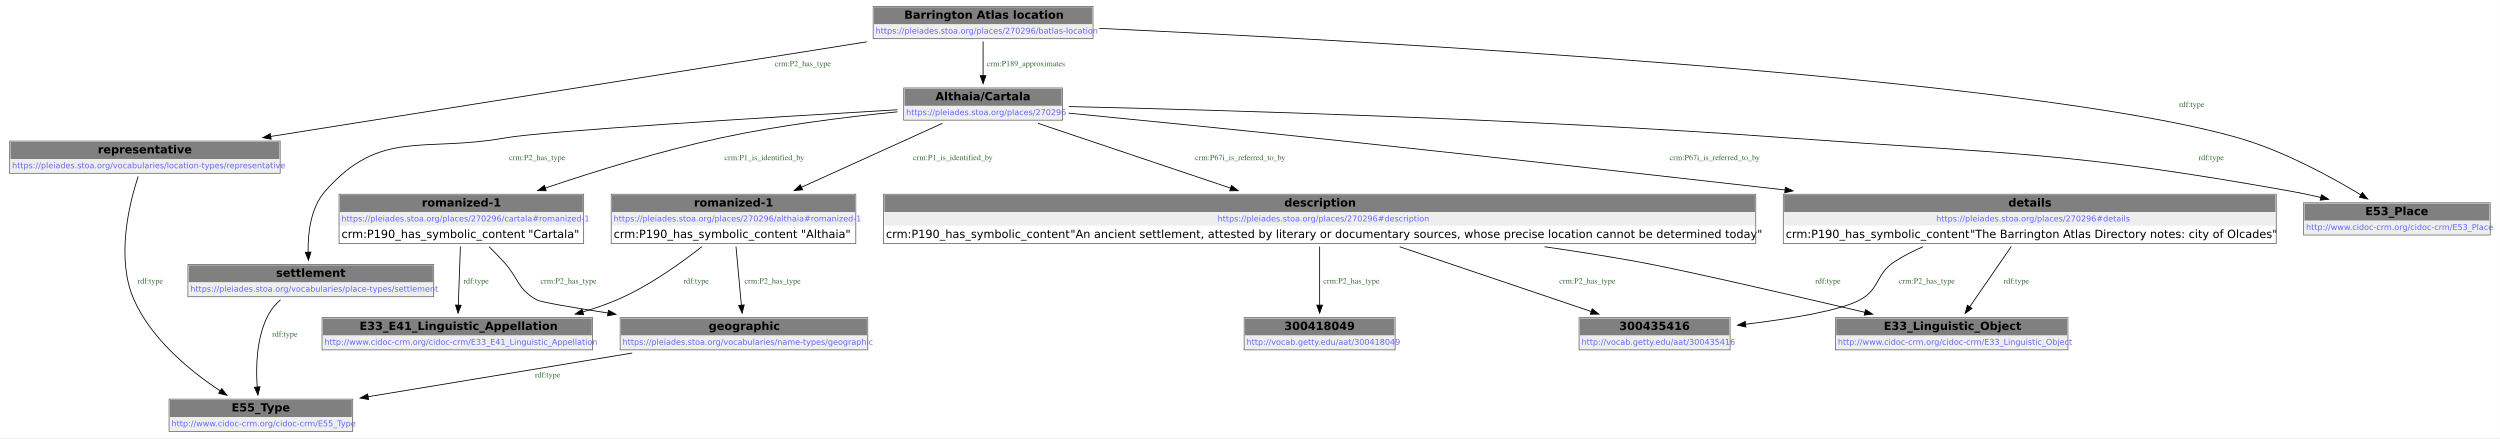
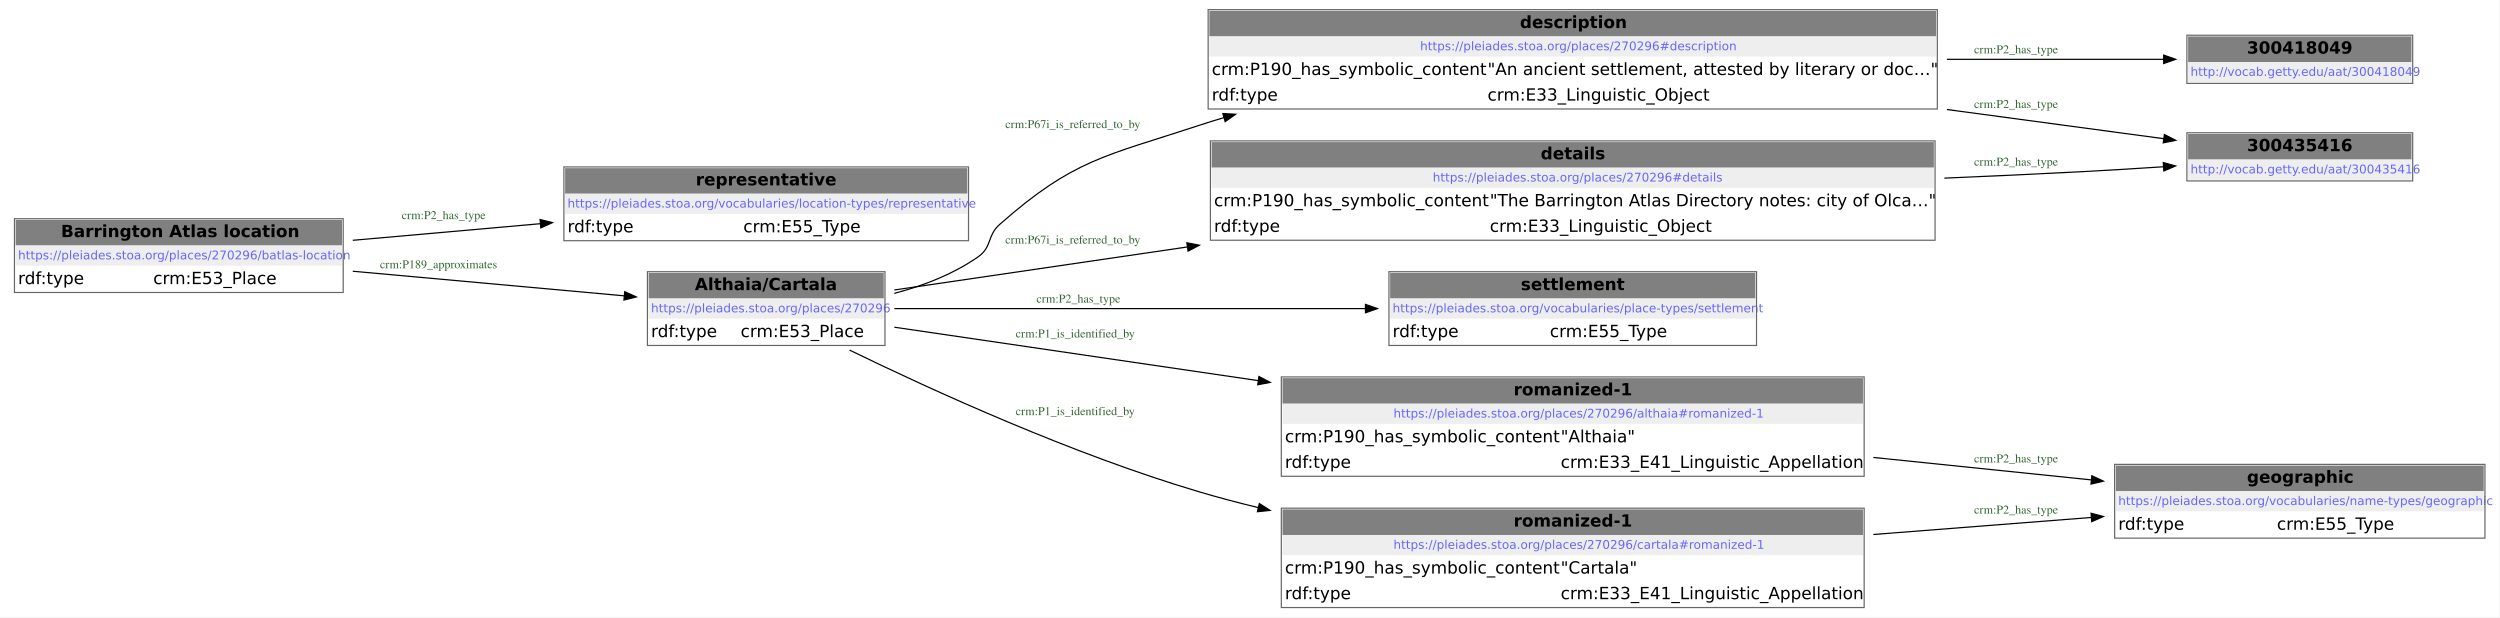
- <svg xmlns="http://www.w3.org/2000/svg" xmlns:xlink="http://www.w3.org/1999/xlink" width="3105pt" height="544pt" viewBox="0.00 0.00 3105.00 544.00">
-   <g id="graph0" class="graph" transform="scale(1 1) rotate(0) translate(4 539.75)">
-     <polygon fill="white" stroke="none" points="-4,4 -4,-539.75 3100.88,-539.75 3100.88,4 -4,4" />
+ <svg xmlns="http://www.w3.org/2000/svg" xmlns:xlink="http://www.w3.org/1999/xlink" width="2076pt" height="513pt" viewBox="0.00 0.00 2076.00 513.00">
+   <g id="graph0" class="graph" transform="scale(1 1) rotate(0) translate(4 508.5)">
+     <polygon fill="white" stroke="none" points="-4,4 -4,-508.5 2071.5,-508.5 2071.5,4 -4,4" />
    <g id="node1" class="node">
-       <polygon fill="grey" stroke="none" points="1081.5,-509.5 1081.5,-530.75 1352.5,-530.75 1352.5,-509.5 1081.5,-509.5" />
-       <text xml:space="preserve" text-anchor="start" x="1119.12" y="-516.45" font-family="DejaVu Sans" font-weight="bold" font-size="14.00">Barrington Atlas location</text>
+       <polygon fill="grey" stroke="none" points="9,-304.62 9,-325.88 280,-325.88 280,-304.62 9,-304.62" />
+       <text xml:space="preserve" text-anchor="start" x="46.62" y="-311.57" font-family="DejaVu Sans" font-weight="bold" font-size="14.00">Barrington Atlas location</text>
      <g id="a_node1_0">
        <a xlink:href="https://pleiades.stoa.org/places/270296/batlas-location" xlink:title="&lt;TABLE&gt;">
-           <polygon fill="#eeeeee" stroke="none" points="1081.5,-492.75 1081.5,-509.5 1352.5,-509.5 1352.5,-492.75 1081.5,-492.75" />
-           <text xml:space="preserve" text-anchor="start" x="1083.5" y="-498" font-family="DejaVu Sans" font-size="10.00" fill="#6666ff">https://pleiades.stoa.org/places/270296/batlas-location</text>
-         </a>
-       </g>
-       <polygon fill="none" stroke="#666666" points="1080.5,-491.75 1080.5,-531.75 1353.5,-531.75 1353.5,-491.75 1080.5,-491.75" />
+           <polygon fill="#eeeeee" stroke="none" points="9,-287.88 9,-304.62 280,-304.62 280,-287.88 9,-287.88" />
+           <text xml:space="preserve" text-anchor="start" x="11" y="-293.12" font-family="DejaVu Sans" font-size="10.00" fill="#6666ff">https://pleiades.stoa.org/places/270296/batlas-location</text>
+         </a>
+       </g>
+       <text xml:space="preserve" text-anchor="start" x="11" y="-272.57" font-family="DejaVu Sans" font-size="14.00">rdf:type</text>
+       <text xml:space="preserve" text-anchor="start" x="123.25" y="-272.57" font-family="DejaVu Sans" font-size="14.00">crm:E53_Place</text>
+       <polygon fill="none" stroke="#666666" points="8,-265.62 8,-326.88 281,-326.88 281,-265.62 8,-265.62" />
    </g>
    <g id="node2" class="node">
-       <polygon fill="grey" stroke="none" points="9,-342.25 9,-363.5 343,-363.5 343,-342.25 9,-342.25" />
-       <text xml:space="preserve" text-anchor="start" x="117.5" y="-349.2" font-family="DejaVu Sans" font-weight="bold" font-size="14.00">representative</text>
+       <polygon fill="grey" stroke="none" points="465.25,-347.62 465.25,-368.88 799.25,-368.88 799.25,-347.62 465.25,-347.62" />
+       <text xml:space="preserve" text-anchor="start" x="573.75" y="-354.57" font-family="DejaVu Sans" font-weight="bold" font-size="14.00">representative</text>
      <g id="a_node2_1">
        <a xlink:href="https://pleiades.stoa.org/vocabularies/location-types/representative" xlink:title="&lt;TABLE&gt;">
-           <polygon fill="#eeeeee" stroke="none" points="9,-325.5 9,-342.25 343,-342.25 343,-325.5 9,-325.5" />
-           <text xml:space="preserve" text-anchor="start" x="11" y="-330.75" font-family="DejaVu Sans" font-size="10.00" fill="#6666ff">https://pleiades.stoa.org/vocabularies/location-types/representative</text>
-         </a>
-       </g>
-       <polygon fill="none" stroke="#666666" points="8,-324.5 8,-364.5 344,-364.5 344,-324.5 8,-324.5" />
+           <polygon fill="#eeeeee" stroke="none" points="465.25,-330.88 465.25,-347.62 799.25,-347.62 799.25,-330.88 465.25,-330.88" />
+           <text xml:space="preserve" text-anchor="start" x="467.25" y="-336.12" font-family="DejaVu Sans" font-size="10.00" fill="#6666ff">https://pleiades.stoa.org/vocabularies/location-types/representative</text>
+         </a>
+       </g>
+       <text xml:space="preserve" text-anchor="start" x="467.25" y="-315.57" font-family="DejaVu Sans" font-size="14.00">rdf:type</text>
+       <text xml:space="preserve" text-anchor="start" x="613.25" y="-315.57" font-family="DejaVu Sans" font-size="14.00">crm:E55_Type</text>
+       <polygon fill="none" stroke="#666666" points="464.25,-308.62 464.25,-369.88 800.25,-369.88 800.25,-308.62 464.25,-308.62" />
    </g>
    <g id="edge1" class="edge">
-       <path fill="none" stroke="BLACK" d="M1072.53,-487.82C877.82,-456.91 532.55,-402.1 332.07,-370.27" />
-       <polygon fill="BLACK" stroke="BLACK" points="332.78,-366.84 322.35,-368.73 331.68,-373.76 332.78,-366.84" />
-       <text xml:space="preserve" text-anchor="start" x="953.7" y="-457.45" font-family="Times,serif" font-size="14.00"> </text>
-       <text xml:space="preserve" text-anchor="start" x="958.2" y="-457.45" font-family="Times,serif" font-size="10.00" fill="#336633">crm:P2_has_type</text>
-       <text xml:space="preserve" text-anchor="start" x="1044.45" y="-457.45" font-family="Times,serif" font-size="14.00"> </text>
+       <path fill="none" stroke="BLACK" d="M288.94,-308.95C337.82,-313.27 393.19,-318.18 444.93,-322.76" />
+       <polygon fill="BLACK" stroke="BLACK" points="444.48,-326.23 454.75,-323.63 445.1,-319.26 444.48,-326.23" />
+       <text xml:space="preserve" text-anchor="start" x="325" y="-326.55" font-family="Times,serif" font-size="14.00"> </text>
+       <text xml:space="preserve" text-anchor="start" x="329.5" y="-326.55" font-family="Times,serif" font-size="10.00" fill="#336633">crm:P2_has_type</text>
+       <text xml:space="preserve" text-anchor="start" x="415.75" y="-326.55" font-family="Times,serif" font-size="14.00"> </text>
+     </g>
+     <g id="node5" class="node">
+       <polygon fill="grey" stroke="none" points="534.62,-260.62 534.62,-281.88 729.88,-281.88 729.88,-260.62 534.62,-260.62" />
+       <text xml:space="preserve" text-anchor="start" x="573" y="-267.57" font-family="DejaVu Sans" font-weight="bold" font-size="14.00">Althaia/Cartala</text>
+       <g id="a_node5_2">
+         <a xlink:href="https://pleiades.stoa.org/places/270296" xlink:title="&lt;TABLE&gt;">
+           <polygon fill="#eeeeee" stroke="none" points="534.62,-243.88 534.62,-260.62 729.88,-260.62 729.88,-243.88 534.62,-243.88" />
+           <text xml:space="preserve" text-anchor="start" x="536.62" y="-249.12" font-family="DejaVu Sans" font-size="10.00" fill="#6666ff">https://pleiades.stoa.org/places/270296</text>
+         </a>
+       </g>
+       <text xml:space="preserve" text-anchor="start" x="536.62" y="-228.57" font-family="DejaVu Sans" font-size="14.00">rdf:type</text>
+       <text xml:space="preserve" text-anchor="start" x="611" y="-228.57" font-family="DejaVu Sans" font-size="14.00">crm:E53_Place</text>
+       <polygon fill="none" stroke="#666666" points="533.62,-221.62 533.62,-282.88 730.88,-282.88 730.88,-221.62 533.62,-221.62" />
+     </g>
+     <g id="edge7" class="edge">
+       <path fill="none" stroke="BLACK" d="M288.94,-283.26C360.9,-276.74 446.94,-268.95 514.76,-262.8" />
+       <polygon fill="BLACK" stroke="BLACK" points="514.76,-266.32 524.4,-261.93 514.12,-259.35 514.76,-266.32" />
+       <text xml:space="preserve" text-anchor="start" x="307" y="-285.71" font-family="Times,serif" font-size="14.00"> </text>
+       <text xml:space="preserve" text-anchor="start" x="311.5" y="-285.71" font-family="Times,serif" font-size="10.00" fill="#336633">crm:P189_approximates</text>
+       <text xml:space="preserve" text-anchor="start" x="433.75" y="-285.71" font-family="Times,serif" font-size="14.00"> </text>
    </g>
    <g id="node3" class="node">
-       <polygon fill="grey" stroke="none" points="1119.38,-408.25 1119.38,-429.5 1314.62,-429.5 1314.62,-408.25 1119.38,-408.25" />
-       <text xml:space="preserve" text-anchor="start" x="1157.75" y="-415.2" font-family="DejaVu Sans" font-weight="bold" font-size="14.00">Althaia/Cartala</text>
-       <g id="a_node3_2">
-         <a xlink:href="https://pleiades.stoa.org/places/270296" xlink:title="&lt;TABLE&gt;">
-           <polygon fill="#eeeeee" stroke="none" points="1119.38,-391.5 1119.38,-408.25 1314.62,-408.25 1314.62,-391.5 1119.38,-391.5" />
-           <text xml:space="preserve" text-anchor="start" x="1121.38" y="-396.75" font-family="DejaVu Sans" font-size="10.00" fill="#6666ff">https://pleiades.stoa.org/places/270296</text>
-         </a>
-       </g>
-       <polygon fill="none" stroke="#666666" points="1118.38,-390.5 1118.38,-430.5 1315.62,-430.5 1315.62,-390.5 1118.38,-390.5" />
+       <polygon fill="grey" stroke="none" points="1000.25,-478.25 1000.25,-499.5 1603.75,-499.5 1603.75,-478.25 1000.25,-478.25" />
+       <text xml:space="preserve" text-anchor="start" x="1258.12" y="-485.2" font-family="DejaVu Sans" font-weight="bold" font-size="14.00">description</text>
+       <g id="a_node3_3">
+         <a xlink:href="https://pleiades.stoa.org/places/270296#description" xlink:title="&lt;TABLE&gt;">
+           <polygon fill="#eeeeee" stroke="none" points="1000.25,-461.5 1000.25,-478.25 1603.75,-478.25 1603.75,-461.5 1000.25,-461.5" />
+           <text xml:space="preserve" text-anchor="start" x="1175.25" y="-466.75" font-family="DejaVu Sans" font-size="10.00" fill="#6666ff">https://pleiades.stoa.org/places/270296#description</text>
+         </a>
+       </g>
+       <text xml:space="preserve" text-anchor="start" x="1002.25" y="-446.2" font-family="DejaVu Sans" font-size="14.00">crm:P190_has_symbolic_content</text>
+       <text xml:space="preserve" text-anchor="start" x="1231.25" y="-446.2" font-family="DejaVu Sans" font-size="14.00">"An ancient settlement, attested by literary or doc…"</text>
+       <text xml:space="preserve" text-anchor="start" x="1002.25" y="-424.95" font-family="DejaVu Sans" font-size="14.00">rdf:type</text>
+       <text xml:space="preserve" text-anchor="start" x="1231.25" y="-424.95" font-family="DejaVu Sans" font-size="14.00">crm:E33_Linguistic_Object</text>
+       <polygon fill="none" stroke="#666666" points="999.25,-418 999.25,-500.5 1604.75,-500.5 1604.75,-418 999.25,-418" />
+     </g>
+     <g id="node4" class="node">
+       <polygon fill="grey" stroke="none" points="1813,-457 1813,-478.25 1998.5,-478.25 1998.5,-457 1813,-457" />
+       <text xml:space="preserve" text-anchor="start" x="1861.88" y="-463.95" font-family="DejaVu Sans" font-weight="bold" font-size="14.00">300418049</text>
+       <g id="a_node4_4">
+         <a xlink:href="http://vocab.getty.edu/aat/300418049" xlink:title="&lt;TABLE&gt;">
+           <polygon fill="#eeeeee" stroke="none" points="1813,-440.25 1813,-457 1998.5,-457 1998.5,-440.25 1813,-440.25" />
+           <text xml:space="preserve" text-anchor="start" x="1815" y="-445.5" font-family="DejaVu Sans" font-size="10.00" fill="#6666ff">http://vocab.getty.edu/aat/300418049</text>
+         </a>
+       </g>
+       <polygon fill="none" stroke="#666666" points="1812,-439.25 1812,-479.25 1999.5,-479.25 1999.5,-439.25 1812,-439.25" />
+     </g>
+     <g id="edge2" class="edge">
+       <path fill="none" stroke="BLACK" d="M1612.69,-459.25C1677.21,-459.25 1741.19,-459.25 1792.75,-459.25" />
+       <polygon fill="BLACK" stroke="BLACK" points="1792.72,-462.75 1802.72,-459.25 1792.72,-455.75 1792.72,-462.75" />
+       <text xml:space="preserve" text-anchor="start" x="1630.75" y="-464.2" font-family="Times,serif" font-size="14.00"> </text>
+       <text xml:space="preserve" text-anchor="start" x="1635.25" y="-464.2" font-family="Times,serif" font-size="10.00" fill="#336633">crm:P2_has_type</text>
+       <text xml:space="preserve" text-anchor="start" x="1721.5" y="-464.2" font-family="Times,serif" font-size="14.00"> </text>
+     </g>
+     <g id="node11" class="node">
+       <polygon fill="grey" stroke="none" points="1813,-376 1813,-397.25 1998.5,-397.25 1998.5,-376 1813,-376" />
+       <text xml:space="preserve" text-anchor="start" x="1861.88" y="-382.95" font-family="DejaVu Sans" font-weight="bold" font-size="14.00">300435416</text>
+       <g id="a_node11_5">
+         <a xlink:href="http://vocab.getty.edu/aat/300435416" xlink:title="&lt;TABLE&gt;">
+           <polygon fill="#eeeeee" stroke="none" points="1813,-359.25 1813,-376 1998.5,-376 1998.5,-359.25 1813,-359.25" />
+           <text xml:space="preserve" text-anchor="start" x="1815" y="-364.5" font-family="DejaVu Sans" font-size="10.00" fill="#6666ff">http://vocab.getty.edu/aat/300435416</text>
+         </a>
+       </g>
+       <polygon fill="none" stroke="#666666" points="1812,-358.25 1812,-398.25 1999.5,-398.25 1999.5,-358.25 1812,-358.25" />
+     </g>
+     <g id="edge12" class="edge">
+       <path fill="none" stroke="BLACK" d="M1612.69,-417.56C1677.35,-408.86 1741.46,-400.23 1793.07,-393.28" />
+       <polygon fill="BLACK" stroke="BLACK" points="1793.29,-396.79 1802.73,-391.98 1792.35,-389.85 1793.29,-396.79" />
+       <text xml:space="preserve" text-anchor="start" x="1630.75" y="-418.85" font-family="Times,serif" font-size="14.00"> </text>
+       <text xml:space="preserve" text-anchor="start" x="1635.25" y="-418.85" font-family="Times,serif" font-size="10.00" fill="#336633">crm:P2_has_type</text>
+       <text xml:space="preserve" text-anchor="start" x="1721.5" y="-418.85" font-family="Times,serif" font-size="14.00"> </text>
+     </g>
+     <g id="edge11" class="edge">
+       <path fill="none" stroke="BLACK" d="M738.61,-264.89C762.99,-271.28 787.76,-280.87 808.25,-295.25 820.06,-303.53 815.43,-312.72 826.25,-322.25 887.71,-376.37 913.48,-378.61 991.25,-404.25 998.23,-406.55 1005.32,-408.76 1012.51,-410.88" />
+       <polygon fill="BLACK" stroke="BLACK" points="1011.45,-414.22 1022.03,-413.62 1013.38,-407.49 1011.45,-414.22" />
+       <text xml:space="preserve" text-anchor="start" x="826.25" y="-402.13" font-family="Times,serif" font-size="14.00"> </text>
+       <text xml:space="preserve" text-anchor="start" x="830.75" y="-402.13" font-family="Times,serif" font-size="10.00" fill="#336633">crm:P67i_is_referred_to_by</text>
+       <text xml:space="preserve" text-anchor="start" x="968.75" y="-402.13" font-family="Times,serif" font-size="14.00"> </text>
+     </g>
+     <g id="node6" class="node">
+       <polygon fill="grey" stroke="none" points="1002.12,-369.25 1002.12,-390.5 1601.88,-390.5 1601.88,-369.25 1002.12,-369.25" />
+       <text xml:space="preserve" text-anchor="start" x="1275.38" y="-376.2" font-family="DejaVu Sans" font-weight="bold" font-size="14.00">details</text>
+       <g id="a_node6_6">
+         <a xlink:href="https://pleiades.stoa.org/places/270296#details" xlink:title="&lt;TABLE&gt;">
+           <polygon fill="#eeeeee" stroke="none" points="1002.12,-352.5 1002.12,-369.25 1601.88,-369.25 1601.88,-352.5 1002.12,-352.5" />
+           <text xml:space="preserve" text-anchor="start" x="1185.75" y="-357.75" font-family="DejaVu Sans" font-size="10.00" fill="#6666ff">https://pleiades.stoa.org/places/270296#details</text>
+         </a>
+       </g>
+       <text xml:space="preserve" text-anchor="start" x="1004.12" y="-337.2" font-family="DejaVu Sans" font-size="14.00">crm:P190_has_symbolic_content</text>
+       <text xml:space="preserve" text-anchor="start" x="1233.12" y="-337.2" font-family="DejaVu Sans" font-size="14.00">"The Barrington Atlas Directory notes: city of Olca…"</text>
+       <text xml:space="preserve" text-anchor="start" x="1004.12" y="-315.95" font-family="DejaVu Sans" font-size="14.00">rdf:type</text>
+       <text xml:space="preserve" text-anchor="start" x="1233.12" y="-315.95" font-family="DejaVu Sans" font-size="14.00">crm:E33_Linguistic_Object</text>
+       <polygon fill="none" stroke="#666666" points="1001.12,-309 1001.12,-391.5 1602.88,-391.5 1602.88,-309 1001.12,-309" />
+     </g>
+     <g id="edge3" class="edge">
+       <path fill="none" stroke="BLACK" d="M738.69,-267.72C804.95,-277.45 894.27,-290.56 982.19,-303.46" />
+       <polygon fill="BLACK" stroke="BLACK" points="981.56,-306.91 991.96,-304.9 982.58,-299.98 981.56,-306.91" />
+       <text xml:space="preserve" text-anchor="start" x="826.25" y="-306.2" font-family="Times,serif" font-size="14.00"> </text>
+       <text xml:space="preserve" text-anchor="start" x="830.75" y="-306.2" font-family="Times,serif" font-size="10.00" fill="#336633">crm:P67i_is_referred_to_by</text>
+       <text xml:space="preserve" text-anchor="start" x="968.75" y="-306.2" font-family="Times,serif" font-size="14.00"> </text>
+     </g>
+     <g id="node7" class="node">
+       <polygon fill="grey" stroke="none" points="1150.38,-260.62 1150.38,-281.88 1453.62,-281.88 1453.62,-260.62 1150.38,-260.62" />
+       <text xml:space="preserve" text-anchor="start" x="1258.88" y="-267.57" font-family="DejaVu Sans" font-weight="bold" font-size="14.00">settlement</text>
+       <g id="a_node7_7">
+         <a xlink:href="https://pleiades.stoa.org/vocabularies/place-types/settlement" xlink:title="&lt;TABLE&gt;">
+           <polygon fill="#eeeeee" stroke="none" points="1150.38,-243.88 1150.38,-260.62 1453.62,-260.62 1453.62,-243.88 1150.38,-243.88" />
+           <text xml:space="preserve" text-anchor="start" x="1152.38" y="-249.12" font-family="DejaVu Sans" font-size="10.00" fill="#6666ff">https://pleiades.stoa.org/vocabularies/place-types/settlement</text>
+         </a>
+       </g>
+       <text xml:space="preserve" text-anchor="start" x="1152.38" y="-228.57" font-family="DejaVu Sans" font-size="14.00">rdf:type</text>
+       <text xml:space="preserve" text-anchor="start" x="1283" y="-228.57" font-family="DejaVu Sans" font-size="14.00">crm:E55_Type</text>
+       <polygon fill="none" stroke="#666666" points="1149.38,-221.62 1149.38,-282.88 1454.62,-282.88 1454.62,-221.62 1149.38,-221.62" />
+     </g>
+     <g id="edge4" class="edge">
+       <path fill="none" stroke="BLACK" d="M738.69,-252.25C843.65,-252.25 1006.46,-252.25 1129.94,-252.25" />
+       <polygon fill="BLACK" stroke="BLACK" points="1129.87,-255.75 1139.87,-252.25 1129.87,-248.75 1129.87,-255.75" />
+       <text xml:space="preserve" text-anchor="start" x="852.12" y="-257.2" font-family="Times,serif" font-size="14.00"> </text>
+       <text xml:space="preserve" text-anchor="start" x="856.62" y="-257.2" font-family="Times,serif" font-size="10.00" fill="#336633">crm:P2_has_type</text>
+       <text xml:space="preserve" text-anchor="start" x="942.88" y="-257.2" font-family="Times,serif" font-size="14.00"> </text>
+     </g>
+     <g id="node8" class="node">
+       <polygon fill="grey" stroke="none" points="1061,-173.25 1061,-194.5 1543,-194.5 1543,-173.25 1061,-173.25" />
+       <text xml:space="preserve" text-anchor="start" x="1252.88" y="-180.2" font-family="DejaVu Sans" font-weight="bold" font-size="14.00">romanized-1</text>
+       <g id="a_node8_8">
+         <a xlink:href="https://pleiades.stoa.org/places/270296/althaia#romanized-1" xlink:title="&lt;TABLE&gt;">
+           <polygon fill="#eeeeee" stroke="none" points="1061,-156.5 1061,-173.25 1543,-173.25 1543,-156.5 1061,-156.5" />
+           <text xml:space="preserve" text-anchor="start" x="1153.12" y="-161.75" font-family="DejaVu Sans" font-size="10.00" fill="#6666ff">https://pleiades.stoa.org/places/270296/althaia#romanized-1</text>
+         </a>
+       </g>
+       <text xml:space="preserve" text-anchor="start" x="1063" y="-141.2" font-family="DejaVu Sans" font-size="14.00">crm:P190_has_symbolic_content</text>
+       <text xml:space="preserve" text-anchor="start" x="1292" y="-141.2" font-family="DejaVu Sans" font-size="14.00">"Althaia"</text>
+       <text xml:space="preserve" text-anchor="start" x="1063" y="-119.95" font-family="DejaVu Sans" font-size="14.00">rdf:type</text>
+       <text xml:space="preserve" text-anchor="start" x="1292" y="-119.95" font-family="DejaVu Sans" font-size="14.00">crm:E33_E41_Linguistic_Appellation</text>
+       <polygon fill="none" stroke="#666666" points="1060,-113 1060,-195.5 1544,-195.5 1544,-113 1060,-113" />
+     </g>
+     <g id="edge5" class="edge">
+       <path fill="none" stroke="BLACK" d="M738.69,-236.78C819.88,-224.86 935.71,-207.86 1041.16,-192.38" />
+       <polygon fill="BLACK" stroke="BLACK" points="1041.43,-195.88 1050.81,-190.97 1040.41,-188.96 1041.43,-195.88" />
+       <text xml:space="preserve" text-anchor="start" x="834.88" y="-228.24" font-family="Times,serif" font-size="14.00"> </text>
+       <text xml:space="preserve" text-anchor="start" x="839.38" y="-228.24" font-family="Times,serif" font-size="10.00" fill="#336633">crm:P1_is_identified_by</text>
+       <text xml:space="preserve" text-anchor="start" x="960.12" y="-228.24" font-family="Times,serif" font-size="14.00"> </text>
+     </g>
+     <g id="node9" class="node">
+       <polygon fill="grey" stroke="none" points="1061,-64.25 1061,-85.5 1543,-85.5 1543,-64.25 1061,-64.25" />
+       <text xml:space="preserve" text-anchor="start" x="1252.88" y="-71.2" font-family="DejaVu Sans" font-weight="bold" font-size="14.00">romanized-1</text>
+       <g id="a_node9_9">
+         <a xlink:href="https://pleiades.stoa.org/places/270296/cartala#romanized-1" xlink:title="&lt;TABLE&gt;">
+           <polygon fill="#eeeeee" stroke="none" points="1061,-47.5 1061,-64.25 1543,-64.25 1543,-47.5 1061,-47.5" />
+           <text xml:space="preserve" text-anchor="start" x="1153.12" y="-52.75" font-family="DejaVu Sans" font-size="10.00" fill="#6666ff">https://pleiades.stoa.org/places/270296/cartala#romanized-1</text>
+         </a>
+       </g>
+       <text xml:space="preserve" text-anchor="start" x="1063" y="-32.2" font-family="DejaVu Sans" font-size="14.00">crm:P190_has_symbolic_content</text>
+       <text xml:space="preserve" text-anchor="start" x="1292" y="-32.2" font-family="DejaVu Sans" font-size="14.00">"Cartala"</text>
+       <text xml:space="preserve" text-anchor="start" x="1063" y="-10.95" font-family="DejaVu Sans" font-size="14.00">rdf:type</text>
+       <text xml:space="preserve" text-anchor="start" x="1292" y="-10.95" font-family="DejaVu Sans" font-size="14.00">crm:E33_E41_Linguistic_Appellation</text>
+       <polygon fill="none" stroke="#666666" points="1060,-4 1060,-86.5 1544,-86.5 1544,-4 1060,-4" />
+     </g>
+     <g id="edge6" class="edge">
+       <path fill="none" stroke="BLACK" d="M701.51,-217.77C772.31,-183.33 887.03,-131.19 991.25,-100.25 1007.36,-95.47 1024.06,-91.04 1041,-86.95" />
+       <polygon fill="BLACK" stroke="BLACK" points="1041.75,-90.37 1050.68,-84.66 1040.14,-83.56 1041.75,-90.37" />
+       <text xml:space="preserve" text-anchor="start" x="834.88" y="-163.77" font-family="Times,serif" font-size="14.00"> </text>
+       <text xml:space="preserve" text-anchor="start" x="839.38" y="-163.77" font-family="Times,serif" font-size="10.00" fill="#336633">crm:P1_is_identified_by</text>
+       <text xml:space="preserve" text-anchor="start" x="960.12" y="-163.77" font-family="Times,serif" font-size="14.00"> </text>
    </g>
    <g id="edge9" class="edge">
-       <path fill="none" stroke="BLACK" d="M1217,-488.23C1217,-475.63 1217,-459.66 1217,-445.57" />
-       <polygon fill="BLACK" stroke="BLACK" points="1220.5,-445.79 1217,-435.79 1213.5,-445.79 1220.5,-445.79" />
-       <text xml:space="preserve" text-anchor="start" x="1217" y="-457.45" font-family="Times,serif" font-size="14.00"> </text>
-       <text xml:space="preserve" text-anchor="start" x="1221.5" y="-457.45" font-family="Times,serif" font-size="10.00" fill="#336633">crm:P189_approximates</text>
-       <text xml:space="preserve" text-anchor="start" x="1343.75" y="-457.45" font-family="Times,serif" font-size="14.00"> </text>
-     </g>
-     <g id="node8" class="node">
-       <polygon fill="grey" stroke="none" points="2858.12,-265.62 2858.12,-286.88 3087.88,-286.88 3087.88,-265.62 2858.12,-265.62" />
-       <text xml:space="preserve" text-anchor="start" x="2933.62" y="-272.57" font-family="DejaVu Sans" font-weight="bold" font-size="14.00">E53_Place</text>
-       <g id="a_node8_3">
-         <a xlink:href="http://www.cidoc-crm.org/cidoc-crm/E53_Place" xlink:title="&lt;TABLE&gt;">
-           <polygon fill="#eeeeee" stroke="none" points="2858.12,-248.88 2858.12,-265.62 3087.88,-265.62 3087.88,-248.88 2858.12,-248.88" />
-           <text xml:space="preserve" text-anchor="start" x="2860.12" y="-254.12" font-family="DejaVu Sans" font-size="10.00" fill="#6666ff">http://www.cidoc-crm.org/cidoc-crm/E53_Place</text>
-         </a>
-       </g>
-       <polygon fill="none" stroke="#666666" points="2857.12,-247.88 2857.12,-287.88 3088.88,-287.88 3088.88,-247.88 2857.12,-247.88" />
-     </g>
-     <g id="edge21" class="edge">
-       <path fill="none" stroke="BLACK" d="M1361.24,-504.52C1695.04,-488.97 2512.32,-444.21 2776,-368.5 2831.52,-352.56 2889.96,-320.85 2928.63,-297.47" />
-       <polygon fill="BLACK" stroke="BLACK" points="2930.03,-300.72 2936.73,-292.51 2926.37,-294.75 2930.03,-300.72" />
-       <text xml:space="preserve" text-anchor="start" x="2697.88" y="-406.82" font-family="Times,serif" font-size="14.00"> </text>
-       <text xml:space="preserve" text-anchor="start" x="2702.38" y="-406.82" font-family="Times,serif" font-size="10.00" fill="#336633">rdf:type</text>
-       <text xml:space="preserve" text-anchor="start" x="2742.88" y="-406.82" font-family="Times,serif" font-size="14.00"> </text>
-     </g>
-     <g id="node14" class="node">
-       <polygon fill="grey" stroke="none" points="207,-21.75 207,-43 433,-43 433,-21.75 207,-21.75" />
-       <text xml:space="preserve" text-anchor="start" x="283.62" y="-28.7" font-family="DejaVu Sans" font-weight="bold" font-size="14.00">E55_Type</text>
-       <g id="a_node14_4">
-         <a xlink:href="http://www.cidoc-crm.org/cidoc-crm/E55_Type" xlink:title="&lt;TABLE&gt;">
-           <polygon fill="#eeeeee" stroke="none" points="207,-5 207,-21.75 433,-21.75 433,-5 207,-5" />
-           <text xml:space="preserve" text-anchor="start" x="209" y="-10.25" font-family="DejaVu Sans" font-size="10.00" fill="#6666ff">http://www.cidoc-crm.org/cidoc-crm/E55_Type</text>
-         </a>
-       </g>
-       <polygon fill="none" stroke="#666666" points="206,-4 206,-44 434,-44 434,-4 206,-4" />
-     </g>
-     <g id="edge15" class="edge">
-       <path fill="none" stroke="BLACK" d="M167.58,-320.63C156.21,-285.84 139.82,-218.29 162.5,-167.25 184.36,-118.05 232.58,-78.67 269.94,-53.93" />
-       <polygon fill="BLACK" stroke="BLACK" points="271.41,-57.15 277.91,-48.78 267.61,-51.27 271.41,-57.15" />
-       <text xml:space="preserve" text-anchor="start" x="162.5" y="-187.57" font-family="Times,serif" font-size="14.00"> </text>
-       <text xml:space="preserve" text-anchor="start" x="167" y="-187.57" font-family="Times,serif" font-size="10.00" fill="#336633">rdf:type</text>
-       <text xml:space="preserve" text-anchor="start" x="207.5" y="-187.57" font-family="Times,serif" font-size="14.00"> </text>
-     </g>
-     <g id="node4" class="node">
-       <polygon fill="grey" stroke="none" points="2211.88,-276.25 2211.88,-297.5 2822.12,-297.5 2822.12,-276.25 2211.88,-276.25" />
-       <text xml:space="preserve" text-anchor="start" x="2490.38" y="-283.2" font-family="DejaVu Sans" font-weight="bold" font-size="14.00">details</text>
-       <g id="a_node4_5">
-         <a xlink:href="https://pleiades.stoa.org/places/270296#details" xlink:title="&lt;TABLE&gt;">
-           <polygon fill="#eeeeee" stroke="none" points="2211.88,-259.5 2211.88,-276.25 2822.12,-276.25 2822.12,-259.5 2211.88,-259.5" />
-           <text xml:space="preserve" text-anchor="start" x="2400.75" y="-264.75" font-family="DejaVu Sans" font-size="10.00" fill="#6666ff">https://pleiades.stoa.org/places/270296#details</text>
-         </a>
-       </g>
-       <text xml:space="preserve" text-anchor="start" x="2213.88" y="-244.2" font-family="DejaVu Sans" font-size="14.00">crm:P190_has_symbolic_content</text>
-       <text xml:space="preserve" text-anchor="start" x="2442.88" y="-244.2" font-family="DejaVu Sans" font-size="14.00">"The Barrington Atlas Directory notes: city of Olcades"</text>
-       <polygon fill="none" stroke="#666666" points="2210.88,-237.25 2210.88,-298.5 2823.12,-298.5 2823.12,-237.25 2210.88,-237.25" />
-     </g>
-     <g id="edge2" class="edge">
-       <path fill="none" stroke="BLACK" d="M1323.22,-399.22C1406.02,-391.13 1523.85,-379.43 1627,-368.5 1822.17,-347.82 2041.25,-323.31 2213.22,-303.78" />
-       <polygon fill="BLACK" stroke="BLACK" points="2213.43,-307.28 2222.97,-302.67 2212.64,-300.32 2213.43,-307.28" />
-       <text xml:space="preserve" text-anchor="start" x="2065.08" y="-340.82" font-family="Times,serif" font-size="14.00"> </text>
-       <text xml:space="preserve" text-anchor="start" x="2069.58" y="-340.82" font-family="Times,serif" font-size="10.00" fill="#336633">crm:P67i_is_referred_to_by</text>
-       <text xml:space="preserve" text-anchor="start" x="2207.58" y="-340.82" font-family="Times,serif" font-size="14.00"> </text>
-     </g>
-     <g id="node5" class="node">
-       <polygon fill="grey" stroke="none" points="1094.38,-276.25 1094.38,-297.5 2175.62,-297.5 2175.62,-276.25 1094.38,-276.25" />
-       <text xml:space="preserve" text-anchor="start" x="1591.12" y="-283.2" font-family="DejaVu Sans" font-weight="bold" font-size="14.00">description</text>
-       <g id="a_node5_6">
-         <a xlink:href="https://pleiades.stoa.org/places/270296#description" xlink:title="&lt;TABLE&gt;">
-           <polygon fill="#eeeeee" stroke="none" points="1094.38,-259.5 1094.38,-276.25 2175.62,-276.25 2175.62,-259.5 1094.38,-259.5" />
-           <text xml:space="preserve" text-anchor="start" x="1508.25" y="-264.75" font-family="DejaVu Sans" font-size="10.00" fill="#6666ff">https://pleiades.stoa.org/places/270296#description</text>
-         </a>
-       </g>
-       <text xml:space="preserve" text-anchor="start" x="1096.38" y="-244.2" font-family="DejaVu Sans" font-size="14.00">crm:P190_has_symbolic_content</text>
-       <text xml:space="preserve" text-anchor="start" x="1325.38" y="-244.2" font-family="DejaVu Sans" font-size="14.00">"An ancient settlement, attested by literary or documentary sources, whose precise location cannot be determined today"</text>
-       <polygon fill="none" stroke="#666666" points="1093.38,-237.25 1093.38,-298.5 2176.62,-298.5 2176.62,-237.25 1093.38,-237.25" />
-     </g>
-     <g id="edge17" class="edge">
-       <path fill="none" stroke="BLACK" d="M1285.09,-386.59C1349.94,-364.78 1448.66,-331.56 1524.73,-305.97" />
-       <polygon fill="BLACK" stroke="BLACK" points="1525.51,-309.4 1533.87,-302.9 1523.28,-302.77 1525.51,-309.4" />
-       <text xml:space="preserve" text-anchor="start" x="1475.73" y="-340.82" font-family="Times,serif" font-size="14.00"> </text>
-       <text xml:space="preserve" text-anchor="start" x="1480.23" y="-340.82" font-family="Times,serif" font-size="10.00" fill="#336633">crm:P67i_is_referred_to_by</text>
-       <text xml:space="preserve" text-anchor="start" x="1618.23" y="-340.82" font-family="Times,serif" font-size="14.00"> </text>
-     </g>
-     <g id="edge5" class="edge">
-       <path fill="none" stroke="BLACK" d="M1323.58,-407.38C1506.38,-403.23 1891.4,-392.3 2216,-368.5 2494.13,-348.1 2565.45,-351.47 2840,-302.5 2852.64,-300.25 2865.85,-297.45 2878.84,-294.44" />
-       <polygon fill="BLACK" stroke="BLACK" points="2879.28,-297.93 2888.2,-292.22 2877.66,-291.12 2879.28,-297.93" />
-       <text xml:space="preserve" text-anchor="start" x="2722.15" y="-340.82" font-family="Times,serif" font-size="14.00"> </text>
-       <text xml:space="preserve" text-anchor="start" x="2726.65" y="-340.82" font-family="Times,serif" font-size="10.00" fill="#336633">rdf:type</text>
-       <text xml:space="preserve" text-anchor="start" x="2767.15" y="-340.82" font-family="Times,serif" font-size="14.00"> </text>
-     </g>
-     <g id="node9" class="node">
-       <polygon fill="grey" stroke="none" points="230.38,-189 230.38,-210.25 533.62,-210.25 533.62,-189 230.38,-189" />
-       <text xml:space="preserve" text-anchor="start" x="338.88" y="-195.95" font-family="DejaVu Sans" font-weight="bold" font-size="14.00">settlement</text>
-       <g id="a_node9_7">
-         <a xlink:href="https://pleiades.stoa.org/vocabularies/place-types/settlement" xlink:title="&lt;TABLE&gt;">
-           <polygon fill="#eeeeee" stroke="none" points="230.38,-172.25 230.38,-189 533.62,-189 533.62,-172.25 230.38,-172.25" />
-           <text xml:space="preserve" text-anchor="start" x="232.38" y="-177.5" font-family="DejaVu Sans" font-size="10.00" fill="#6666ff">https://pleiades.stoa.org/vocabularies/place-types/settlement</text>
-         </a>
-       </g>
-       <polygon fill="none" stroke="#666666" points="229.38,-171.25 229.38,-211.25 534.62,-211.25 534.62,-171.25 229.38,-171.25" />
-     </g>
-     <g id="edge6" class="edge">
-       <path fill="none" stroke="BLACK" d="M1110.49,-403.4C952.64,-394.17 670.17,-376.85 623.75,-368.5 521.71,-350.15 468.59,-380.25 400,-302.5 381.89,-281.97 378.28,-250.56 378.68,-226.51" />
-       <polygon fill="BLACK" stroke="BLACK" points="382.18,-226.7 379.12,-216.55 375.18,-226.39 382.18,-226.7" />
-       <text xml:space="preserve" text-anchor="start" x="623.75" y="-340.82" font-family="Times,serif" font-size="14.00"> </text>
-       <text xml:space="preserve" text-anchor="start" x="628.25" y="-340.82" font-family="Times,serif" font-size="10.00" fill="#336633">crm:P2_has_type</text>
-       <text xml:space="preserve" text-anchor="start" x="714.5" y="-340.82" font-family="Times,serif" font-size="14.00"> </text>
+       <path fill="none" stroke="BLACK" d="M1610.61,-360.58C1649.46,-362.21 1688.66,-364.03 1726,-366 1747.56,-367.14 1770.56,-368.56 1792.65,-370.03" />
+       <polygon fill="BLACK" stroke="BLACK" points="1792.38,-373.52 1802.59,-370.7 1792.85,-366.53 1792.38,-373.52" />
+       <text xml:space="preserve" text-anchor="start" x="1630.75" y="-370.95" font-family="Times,serif" font-size="14.00"> </text>
+       <text xml:space="preserve" text-anchor="start" x="1635.25" y="-370.95" font-family="Times,serif" font-size="10.00" fill="#336633">crm:P2_has_type</text>
+       <text xml:space="preserve" text-anchor="start" x="1721.5" y="-370.95" font-family="Times,serif" font-size="14.00"> </text>
    </g>
    <g id="node10" class="node">
-       <polygon fill="grey" stroke="none" points="756.12,-276.25 756.12,-297.5 1057.88,-297.5 1057.88,-276.25 756.12,-276.25" />
-       <text xml:space="preserve" text-anchor="start" x="857.88" y="-283.2" font-family="DejaVu Sans" font-weight="bold" font-size="14.00">romanized-1</text>
-       <g id="a_node10_8">
-         <a xlink:href="https://pleiades.stoa.org/places/270296/althaia#romanized-1" xlink:title="&lt;TABLE&gt;">
-           <polygon fill="#eeeeee" stroke="none" points="756.12,-259.5 756.12,-276.25 1057.88,-276.25 1057.88,-259.5 756.12,-259.5" />
-           <text xml:space="preserve" text-anchor="start" x="758.12" y="-264.75" font-family="DejaVu Sans" font-size="10.00" fill="#6666ff">https://pleiades.stoa.org/places/270296/althaia#romanized-1</text>
-         </a>
-       </g>
-       <text xml:space="preserve" text-anchor="start" x="758.12" y="-244.2" font-family="DejaVu Sans" font-size="14.00">crm:P190_has_symbolic_content</text>
-       <text xml:space="preserve" text-anchor="start" x="990.75" y="-244.2" font-family="DejaVu Sans" font-size="14.00">"Althaia"</text>
-       <polygon fill="none" stroke="#666666" points="755.12,-237.25 755.12,-298.5 1058.88,-298.5 1058.88,-237.25 755.12,-237.25" />
-     </g>
-     <g id="edge7" class="edge">
-       <path fill="none" stroke="BLACK" d="M1166.5,-386.59C1119.1,-365.09 1047.28,-332.51 991.21,-307.08" />
-       <polygon fill="BLACK" stroke="BLACK" points="992.86,-303.98 982.31,-303.04 989.97,-310.36 992.86,-303.98" />
-       <text xml:space="preserve" text-anchor="start" x="1125.4" y="-340.82" font-family="Times,serif" font-size="14.00"> </text>
-       <text xml:space="preserve" text-anchor="start" x="1129.9" y="-340.82" font-family="Times,serif" font-size="10.00" fill="#336633">crm:P1_is_identified_by</text>
-       <text xml:space="preserve" text-anchor="start" x="1250.65" y="-340.82" font-family="Times,serif" font-size="14.00"> </text>
-     </g>
-     <g id="node11" class="node">
-       <polygon fill="grey" stroke="none" points="418.12,-276.25 418.12,-297.5 719.88,-297.5 719.88,-276.25 418.12,-276.25" />
-       <text xml:space="preserve" text-anchor="start" x="519.88" y="-283.2" font-family="DejaVu Sans" font-weight="bold" font-size="14.00">romanized-1</text>
-       <g id="a_node11_9">
-         <a xlink:href="https://pleiades.stoa.org/places/270296/cartala#romanized-1" xlink:title="&lt;TABLE&gt;">
-           <polygon fill="#eeeeee" stroke="none" points="418.12,-259.5 418.12,-276.25 719.88,-276.25 719.88,-259.5 418.12,-259.5" />
-           <text xml:space="preserve" text-anchor="start" x="420.12" y="-264.75" font-family="DejaVu Sans" font-size="10.00" fill="#6666ff">https://pleiades.stoa.org/places/270296/cartala#romanized-1</text>
-         </a>
-       </g>
-       <text xml:space="preserve" text-anchor="start" x="420.12" y="-244.2" font-family="DejaVu Sans" font-size="14.00">crm:P190_has_symbolic_content</text>
-       <text xml:space="preserve" text-anchor="start" x="652" y="-244.2" font-family="DejaVu Sans" font-size="14.00">"Cartala"</text>
-       <polygon fill="none" stroke="#666666" points="417.12,-237.25 417.12,-298.5 720.88,-298.5 720.88,-237.25 417.12,-237.25" />
+       <polygon fill="grey" stroke="none" points="1753,-100.62 1753,-121.88 2058.5,-121.88 2058.5,-100.62 1753,-100.62" />
+       <text xml:space="preserve" text-anchor="start" x="1861.88" y="-107.58" font-family="DejaVu Sans" font-weight="bold" font-size="14.00">geographic</text>
+       <g id="a_node10_10">
+         <a xlink:href="https://pleiades.stoa.org/vocabularies/name-types/geographic" xlink:title="&lt;TABLE&gt;">
+           <polygon fill="#eeeeee" stroke="none" points="1753,-83.88 1753,-100.62 2058.5,-100.62 2058.5,-83.88 1753,-83.88" />
+           <text xml:space="preserve" text-anchor="start" x="1755" y="-89.12" font-family="DejaVu Sans" font-size="10.00" fill="#6666ff">https://pleiades.stoa.org/vocabularies/name-types/geographic</text>
+         </a>
+       </g>
+       <text xml:space="preserve" text-anchor="start" x="1755" y="-68.58" font-family="DejaVu Sans" font-size="14.00">rdf:type</text>
+       <text xml:space="preserve" text-anchor="start" x="1886.75" y="-68.58" font-family="DejaVu Sans" font-size="14.00">crm:E55_Type</text>
+       <polygon fill="none" stroke="#666666" points="1752,-61.62 1752,-122.88 2059.5,-122.88 2059.5,-61.62 1752,-61.62" />
    </g>
    <g id="edge8" class="edge">
-       <path fill="none" stroke="BLACK" d="M1110.58,-400.84C1046.55,-394.46 963.68,-384.13 891.25,-368.5 817.12,-352.5 735.52,-327.2 672.98,-306.09" />
-       <polygon fill="BLACK" stroke="BLACK" points="674.35,-302.86 663.76,-302.96 672.1,-309.49 674.35,-302.86" />
-       <text xml:space="preserve" text-anchor="start" x="891.25" y="-340.82" font-family="Times,serif" font-size="14.00"> </text>
-       <text xml:space="preserve" text-anchor="start" x="895.75" y="-340.82" font-family="Times,serif" font-size="10.00" fill="#336633">crm:P1_is_identified_by</text>
-       <text xml:space="preserve" text-anchor="start" x="1016.5" y="-340.82" font-family="Times,serif" font-size="14.00"> </text>
-     </g>
-     <g id="node7" class="node">
-       <polygon fill="grey" stroke="none" points="2276.62,-123 2276.62,-144.25 2563.38,-144.25 2563.38,-123 2276.62,-123" />
-       <text xml:space="preserve" text-anchor="start" x="2335.62" y="-129.95" font-family="DejaVu Sans" font-weight="bold" font-size="14.00">E33_Linguistic_Object</text>
-       <g id="a_node7_10">
-         <a xlink:href="http://www.cidoc-crm.org/cidoc-crm/E33_Linguistic_Object" xlink:title="&lt;TABLE&gt;">
-           <polygon fill="#eeeeee" stroke="none" points="2276.62,-106.25 2276.62,-123 2563.38,-123 2563.38,-106.25 2276.62,-106.25" />
-           <text xml:space="preserve" text-anchor="start" x="2278.62" y="-111.5" font-family="DejaVu Sans" font-size="10.00" fill="#6666ff">http://www.cidoc-crm.org/cidoc-crm/E33_Linguistic_Object</text>
-         </a>
-       </g>
-       <polygon fill="none" stroke="#666666" points="2275.62,-105.25 2275.62,-145.25 2564.38,-145.25 2564.38,-105.25 2275.62,-105.25" />
-     </g>
-     <g id="edge4" class="edge">
-       <path fill="none" stroke="BLACK" d="M2494.01,-233.55C2478.4,-210.91 2457.85,-181.12 2442.36,-158.67" />
-       <polygon fill="BLACK" stroke="BLACK" points="2445.27,-156.73 2436.71,-150.48 2439.51,-160.7 2445.27,-156.73" />
-       <text xml:space="preserve" text-anchor="start" x="2480.04" y="-187.57" font-family="Times,serif" font-size="14.00"> </text>
-       <text xml:space="preserve" text-anchor="start" x="2484.54" y="-187.57" font-family="Times,serif" font-size="10.00" fill="#336633">rdf:type</text>
-       <text xml:space="preserve" text-anchor="start" x="2525.04" y="-187.57" font-family="Times,serif" font-size="14.00"> </text>
-     </g>
-     <g id="node15" class="node">
-       <polygon fill="grey" stroke="none" points="1958.25,-123 1958.25,-144.25 2143.75,-144.25 2143.75,-123 1958.25,-123" />
-       <text xml:space="preserve" text-anchor="start" x="2007.12" y="-129.95" font-family="DejaVu Sans" font-weight="bold" font-size="14.00">300435416</text>
-       <g id="a_node15_11">
-         <a xlink:href="http://vocab.getty.edu/aat/300435416" xlink:title="&lt;TABLE&gt;">
-           <polygon fill="#eeeeee" stroke="none" points="1958.25,-106.25 1958.25,-123 2143.75,-123 2143.75,-106.25 1958.25,-106.25" />
-           <text xml:space="preserve" text-anchor="start" x="1960.25" y="-111.5" font-family="DejaVu Sans" font-size="10.00" fill="#6666ff">http://vocab.getty.edu/aat/300435416</text>
-         </a>
-       </g>
-       <polygon fill="none" stroke="#666666" points="1957.25,-105.25 1957.25,-145.25 2144.75,-145.25 2144.75,-105.25 1957.25,-105.25" />
-     </g>
-     <g id="edge13" class="edge">
-       <path fill="none" stroke="BLACK" d="M2384.37,-233.3C2372.27,-228.07 2360.53,-222.09 2349.75,-215.25 2325.38,-199.78 2331.39,-180.98 2306,-167.25 2281.36,-153.93 2220.05,-143.85 2163.72,-137.01" />
-       <polygon fill="BLACK" stroke="BLACK" points="2164.38,-133.57 2154.04,-135.87 2163.56,-140.52 2164.38,-133.57" />
-       <text xml:space="preserve" text-anchor="start" x="2349.75" y="-187.57" font-family="Times,serif" font-size="14.00"> </text>
-       <text xml:space="preserve" text-anchor="start" x="2354.25" y="-187.57" font-family="Times,serif" font-size="10.00" fill="#336633">crm:P2_has_type</text>
-       <text xml:space="preserve" text-anchor="start" x="2440.5" y="-187.57" font-family="Times,serif" font-size="14.00"> </text>
-     </g>
-     <g id="node6" class="node">
-       <polygon fill="grey" stroke="none" points="1542.25,-123 1542.25,-144.25 1727.75,-144.25 1727.75,-123 1542.25,-123" />
-       <text xml:space="preserve" text-anchor="start" x="1591.12" y="-129.95" font-family="DejaVu Sans" font-weight="bold" font-size="14.00">300418049</text>
-       <g id="a_node6_12">
-         <a xlink:href="http://vocab.getty.edu/aat/300418049" xlink:title="&lt;TABLE&gt;">
-           <polygon fill="#eeeeee" stroke="none" points="1542.25,-106.25 1542.25,-123 1727.75,-123 1727.75,-106.25 1542.25,-106.25" />
-           <text xml:space="preserve" text-anchor="start" x="1544.25" y="-111.5" font-family="DejaVu Sans" font-size="10.00" fill="#6666ff">http://vocab.getty.edu/aat/300418049</text>
-         </a>
-       </g>
-       <polygon fill="none" stroke="#666666" points="1541.25,-105.25 1541.25,-145.25 1728.75,-145.25 1728.75,-105.25 1541.25,-105.25" />
-     </g>
-     <g id="edge3" class="edge">
-       <path fill="none" stroke="BLACK" d="M1635,-233.55C1635,-211.52 1635,-182.71 1635,-160.5" />
-       <polygon fill="BLACK" stroke="BLACK" points="1638.5,-160.75 1635,-150.75 1631.5,-160.75 1638.5,-160.75" />
-       <text xml:space="preserve" text-anchor="start" x="1635" y="-187.57" font-family="Times,serif" font-size="14.00"> </text>
-       <text xml:space="preserve" text-anchor="start" x="1639.5" y="-187.57" font-family="Times,serif" font-size="10.00" fill="#336633">crm:P2_has_type</text>
-       <text xml:space="preserve" text-anchor="start" x="1725.75" y="-187.57" font-family="Times,serif" font-size="14.00"> </text>
-     </g>
-     <g id="edge18" class="edge">
-       <path fill="none" stroke="BLACK" d="M1914.4,-233.27C1952.33,-227.78 1990.68,-221.74 2027,-215.25 2080.88,-205.62 2215.71,-174.52 2312.41,-151.78" />
-       <polygon fill="BLACK" stroke="BLACK" points="2313.01,-155.24 2321.94,-149.54 2311.4,-148.42 2313.01,-155.24" />
-       <text xml:space="preserve" text-anchor="start" x="2246.04" y="-187.57" font-family="Times,serif" font-size="14.00"> </text>
-       <text xml:space="preserve" text-anchor="start" x="2250.54" y="-187.57" font-family="Times,serif" font-size="10.00" fill="#336633">rdf:type</text>
-       <text xml:space="preserve" text-anchor="start" x="2291.04" y="-187.57" font-family="Times,serif" font-size="14.00"> </text>
-     </g>
-     <g id="edge19" class="edge">
-       <path fill="none" stroke="BLACK" d="M1734.38,-233.28C1807.38,-208.6 1905.2,-175.53 1972.7,-152.72" />
-       <polygon fill="BLACK" stroke="BLACK" points="1973.48,-156.15 1981.83,-149.63 1971.24,-149.52 1973.48,-156.15" />
-       <text xml:space="preserve" text-anchor="start" x="1928.08" y="-187.57" font-family="Times,serif" font-size="14.00"> </text>
-       <text xml:space="preserve" text-anchor="start" x="1932.58" y="-187.57" font-family="Times,serif" font-size="10.00" fill="#336633">crm:P2_has_type</text>
-       <text xml:space="preserve" text-anchor="start" x="2018.83" y="-187.57" font-family="Times,serif" font-size="14.00"> </text>
-     </g>
-     <g id="edge16" class="edge">
-       <path fill="none" stroke="BLACK" d="M344.39,-167.37C338.5,-162.14 333.16,-156.08 329.5,-149.25 314.61,-121.47 313.59,-85.07 315.48,-58.86" />
-       <polygon fill="BLACK" stroke="BLACK" points="318.94,-59.38 316.37,-49.1 311.97,-58.74 318.94,-59.38" />
-       <text xml:space="preserve" text-anchor="start" x="329.5" y="-121.58" font-family="Times,serif" font-size="14.00"> </text>
-       <text xml:space="preserve" text-anchor="start" x="334" y="-121.58" font-family="Times,serif" font-size="10.00" fill="#336633">rdf:type</text>
-       <text xml:space="preserve" text-anchor="start" x="374.5" y="-121.58" font-family="Times,serif" font-size="14.00"> </text>
-     </g>
-     <g id="node12" class="node">
-       <polygon fill="grey" stroke="none" points="397,-123 397,-144.25 731,-144.25 731,-123 397,-123" />
-       <text xml:space="preserve" text-anchor="start" x="442.5" y="-129.95" font-family="DejaVu Sans" font-weight="bold" font-size="14.00">E33_E41_Linguistic_Appellation</text>
-       <g id="a_node12_13">
-         <a xlink:href="http://www.cidoc-crm.org/cidoc-crm/E33_E41_Linguistic_Appellation" xlink:title="&lt;TABLE&gt;">
-           <polygon fill="#eeeeee" stroke="none" points="397,-106.25 397,-123 731,-123 731,-106.25 397,-106.25" />
-           <text xml:space="preserve" text-anchor="start" x="399" y="-111.5" font-family="DejaVu Sans" font-size="10.00" fill="#6666ff">http://www.cidoc-crm.org/cidoc-crm/E33_E41_Linguistic_Appellation</text>
-         </a>
-       </g>
-       <polygon fill="none" stroke="#666666" points="396,-105.25 396,-145.25 732,-145.25 732,-105.25 396,-105.25" />
+       <path fill="none" stroke="BLACK" d="M1551.66,-128.63C1612.63,-122.35 1676.55,-115.76 1732.99,-109.95" />
+       <polygon fill="BLACK" stroke="BLACK" points="1733.08,-113.46 1742.67,-108.95 1732.36,-106.49 1733.08,-113.46" />
+       <text xml:space="preserve" text-anchor="start" x="1630.75" y="-124.49" font-family="Times,serif" font-size="14.00"> </text>
+       <text xml:space="preserve" text-anchor="start" x="1635.25" y="-124.49" font-family="Times,serif" font-size="10.00" fill="#336633">crm:P2_has_type</text>
+       <text xml:space="preserve" text-anchor="start" x="1721.5" y="-124.49" font-family="Times,serif" font-size="14.00"> </text>
    </g>
    <g id="edge10" class="edge">
-       <path fill="none" stroke="BLACK" d="M867.69,-233.43C839.88,-211.44 800.77,-183.78 762,-167.25 748.49,-161.49 734.1,-156.51 719.49,-152.23" />
-       <polygon fill="BLACK" stroke="BLACK" points="720.85,-148.97 710.28,-149.63 718.96,-155.71 720.85,-148.97" />
-       <text xml:space="preserve" text-anchor="start" x="840.42" y="-187.57" font-family="Times,serif" font-size="14.00"> </text>
-       <text xml:space="preserve" text-anchor="start" x="844.92" y="-187.57" font-family="Times,serif" font-size="10.00" fill="#336633">rdf:type</text>
-       <text xml:space="preserve" text-anchor="start" x="885.42" y="-187.57" font-family="Times,serif" font-size="14.00"> </text>
-     </g>
-     <g id="node13" class="node">
-       <polygon fill="grey" stroke="none" points="767.25,-123 767.25,-144.25 1072.75,-144.25 1072.75,-123 767.25,-123" />
-       <text xml:space="preserve" text-anchor="start" x="876.12" y="-129.95" font-family="DejaVu Sans" font-weight="bold" font-size="14.00">geographic</text>
-       <g id="a_node13_14">
-         <a xlink:href="https://pleiades.stoa.org/vocabularies/name-types/geographic" xlink:title="&lt;TABLE&gt;">
-           <polygon fill="#eeeeee" stroke="none" points="767.25,-106.25 767.25,-123 1072.75,-123 1072.75,-106.25 767.25,-106.25" />
-           <text xml:space="preserve" text-anchor="start" x="769.25" y="-111.5" font-family="DejaVu Sans" font-size="10.00" fill="#6666ff">https://pleiades.stoa.org/vocabularies/name-types/geographic</text>
-         </a>
-       </g>
-       <polygon fill="none" stroke="#666666" points="766.25,-105.25 766.25,-145.25 1073.75,-145.25 1073.75,-105.25 766.25,-105.25" />
-     </g>
-     <g id="edge11" class="edge">
-       <path fill="none" stroke="BLACK" d="M910.08,-233.55C912.12,-211.52 914.78,-182.71 916.83,-160.5" />
-       <polygon fill="BLACK" stroke="BLACK" points="920.3,-161.02 917.74,-150.74 913.33,-160.38 920.3,-161.02" />
-       <text xml:space="preserve" text-anchor="start" x="916.16" y="-187.57" font-family="Times,serif" font-size="14.00"> </text>
-       <text xml:space="preserve" text-anchor="start" x="920.66" y="-187.57" font-family="Times,serif" font-size="10.00" fill="#336633">crm:P2_has_type</text>
-       <text xml:space="preserve" text-anchor="start" x="1006.91" y="-187.57" font-family="Times,serif" font-size="14.00"> </text>
-     </g>
-     <g id="edge20" class="edge">
-       <path fill="none" stroke="BLACK" d="M567.82,-233.55C567.03,-211.52 566.01,-182.71 565.22,-160.5" />
-       <polygon fill="BLACK" stroke="BLACK" points="568.72,-160.62 564.87,-150.75 561.73,-160.87 568.72,-160.62" />
-       <text xml:space="preserve" text-anchor="start" x="567.09" y="-187.57" font-family="Times,serif" font-size="14.00"> </text>
-       <text xml:space="preserve" text-anchor="start" x="571.59" y="-187.57" font-family="Times,serif" font-size="10.00" fill="#336633">rdf:type</text>
-       <text xml:space="preserve" text-anchor="start" x="612.09" y="-187.57" font-family="Times,serif" font-size="14.00"> </text>
-     </g>
-     <g id="edge14" class="edge">
-       <path fill="none" stroke="BLACK" d="M603.49,-233.35C609.4,-227.39 615.44,-221.19 621,-215.25 640.32,-194.61 638.03,-180.97 662.75,-167.25 667.56,-164.58 705.8,-158.03 751.4,-150.93" />
-       <polygon fill="BLACK" stroke="BLACK" points="751.65,-154.43 761,-149.44 750.58,-147.51 751.65,-154.43" />
-       <text xml:space="preserve" text-anchor="start" x="662.75" y="-187.57" font-family="Times,serif" font-size="14.00"> </text>
-       <text xml:space="preserve" text-anchor="start" x="667.25" y="-187.57" font-family="Times,serif" font-size="10.00" fill="#336633">crm:P2_has_type</text>
-       <text xml:space="preserve" text-anchor="start" x="753.5" y="-187.57" font-family="Times,serif" font-size="14.00"> </text>
-     </g>
-     <g id="edge12" class="edge">
-       <path fill="none" stroke="BLACK" d="M781.22,-101.29C682.4,-84.95 550.38,-63.11 452.91,-46.99" />
-       <polygon fill="BLACK" stroke="BLACK" points="453.73,-43.57 443.29,-45.39 452.58,-50.48 453.73,-43.57" />
-       <text xml:space="preserve" text-anchor="start" x="655.92" y="-70.95" font-family="Times,serif" font-size="14.00"> </text>
-       <text xml:space="preserve" text-anchor="start" x="660.42" y="-70.95" font-family="Times,serif" font-size="10.00" fill="#336633">rdf:type</text>
-       <text xml:space="preserve" text-anchor="start" x="700.92" y="-70.95" font-family="Times,serif" font-size="14.00"> </text>
+       <path fill="none" stroke="BLACK" d="M1551.66,-64.67C1612.63,-69.43 1676.55,-74.43 1732.99,-78.83" />
+       <polygon fill="BLACK" stroke="BLACK" points="1732.42,-82.3 1742.66,-79.59 1732.96,-75.32 1732.42,-82.3" />
+       <text xml:space="preserve" text-anchor="start" x="1630.75" y="-82" font-family="Times,serif" font-size="14.00"> </text>
+       <text xml:space="preserve" text-anchor="start" x="1635.25" y="-82" font-family="Times,serif" font-size="10.00" fill="#336633">crm:P2_has_type</text>
+       <text xml:space="preserve" text-anchor="start" x="1721.5" y="-82" font-family="Times,serif" font-size="14.00"> </text>
    </g>
  </g>
</svg>
